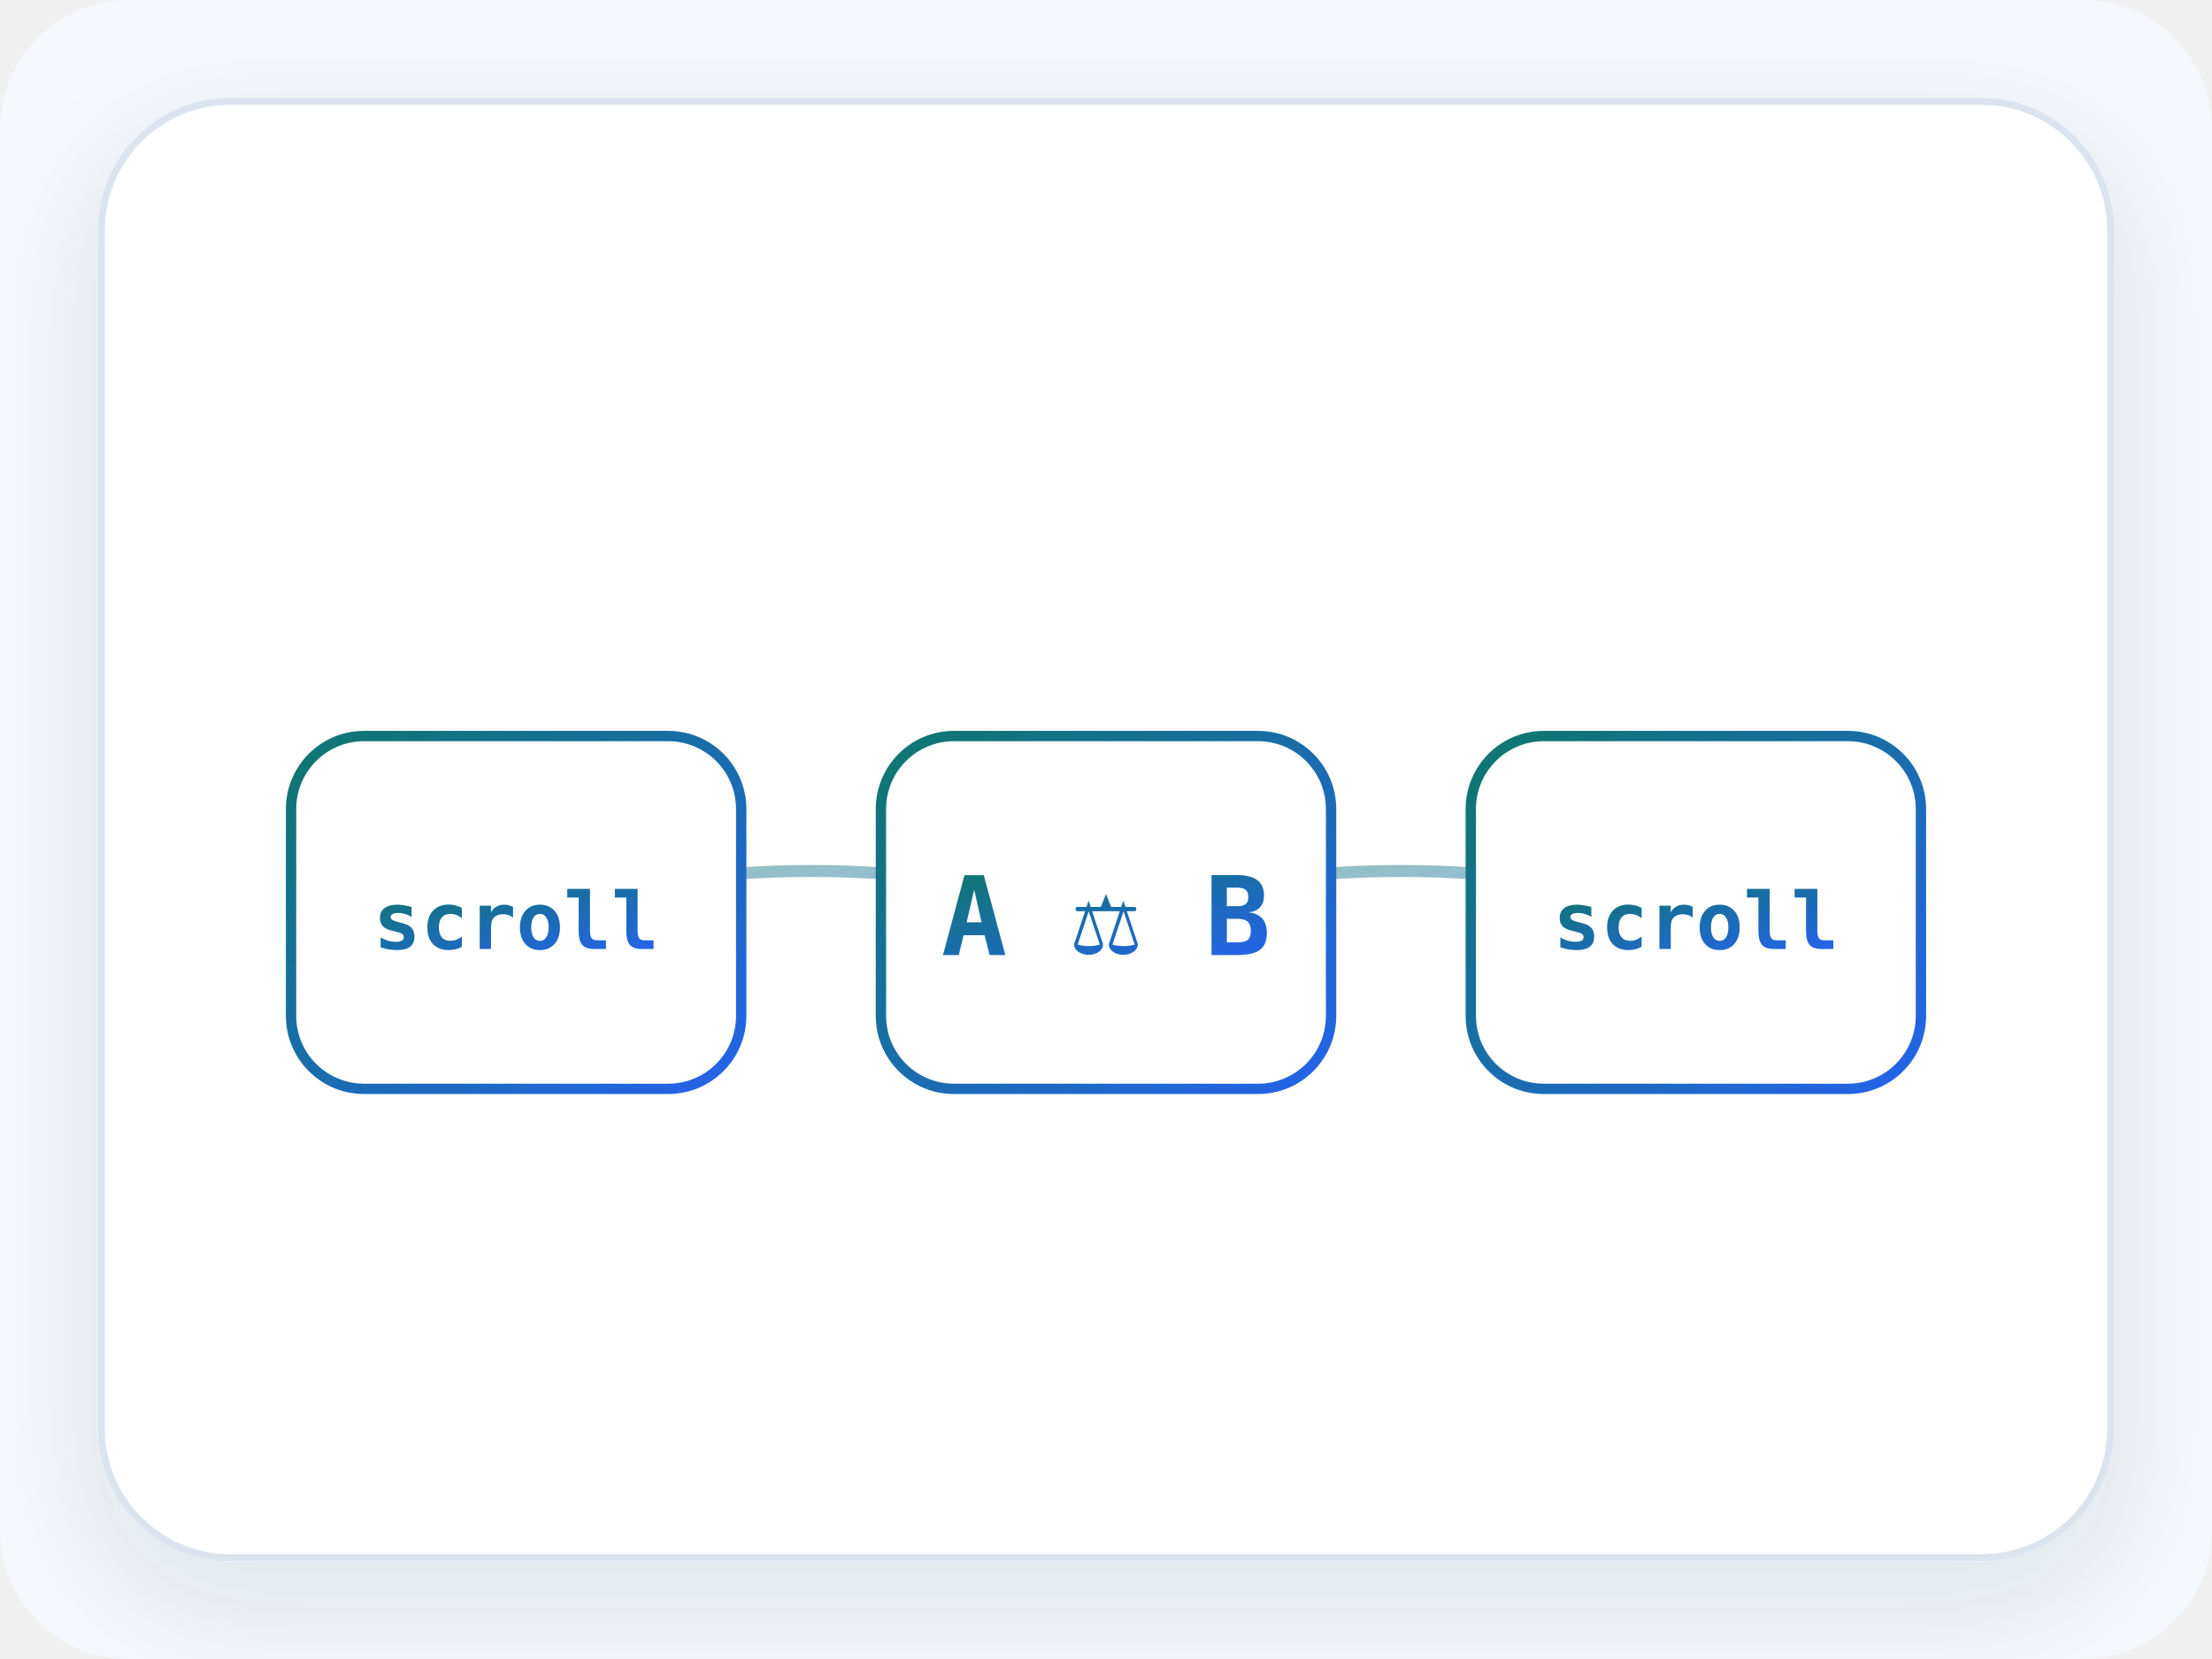
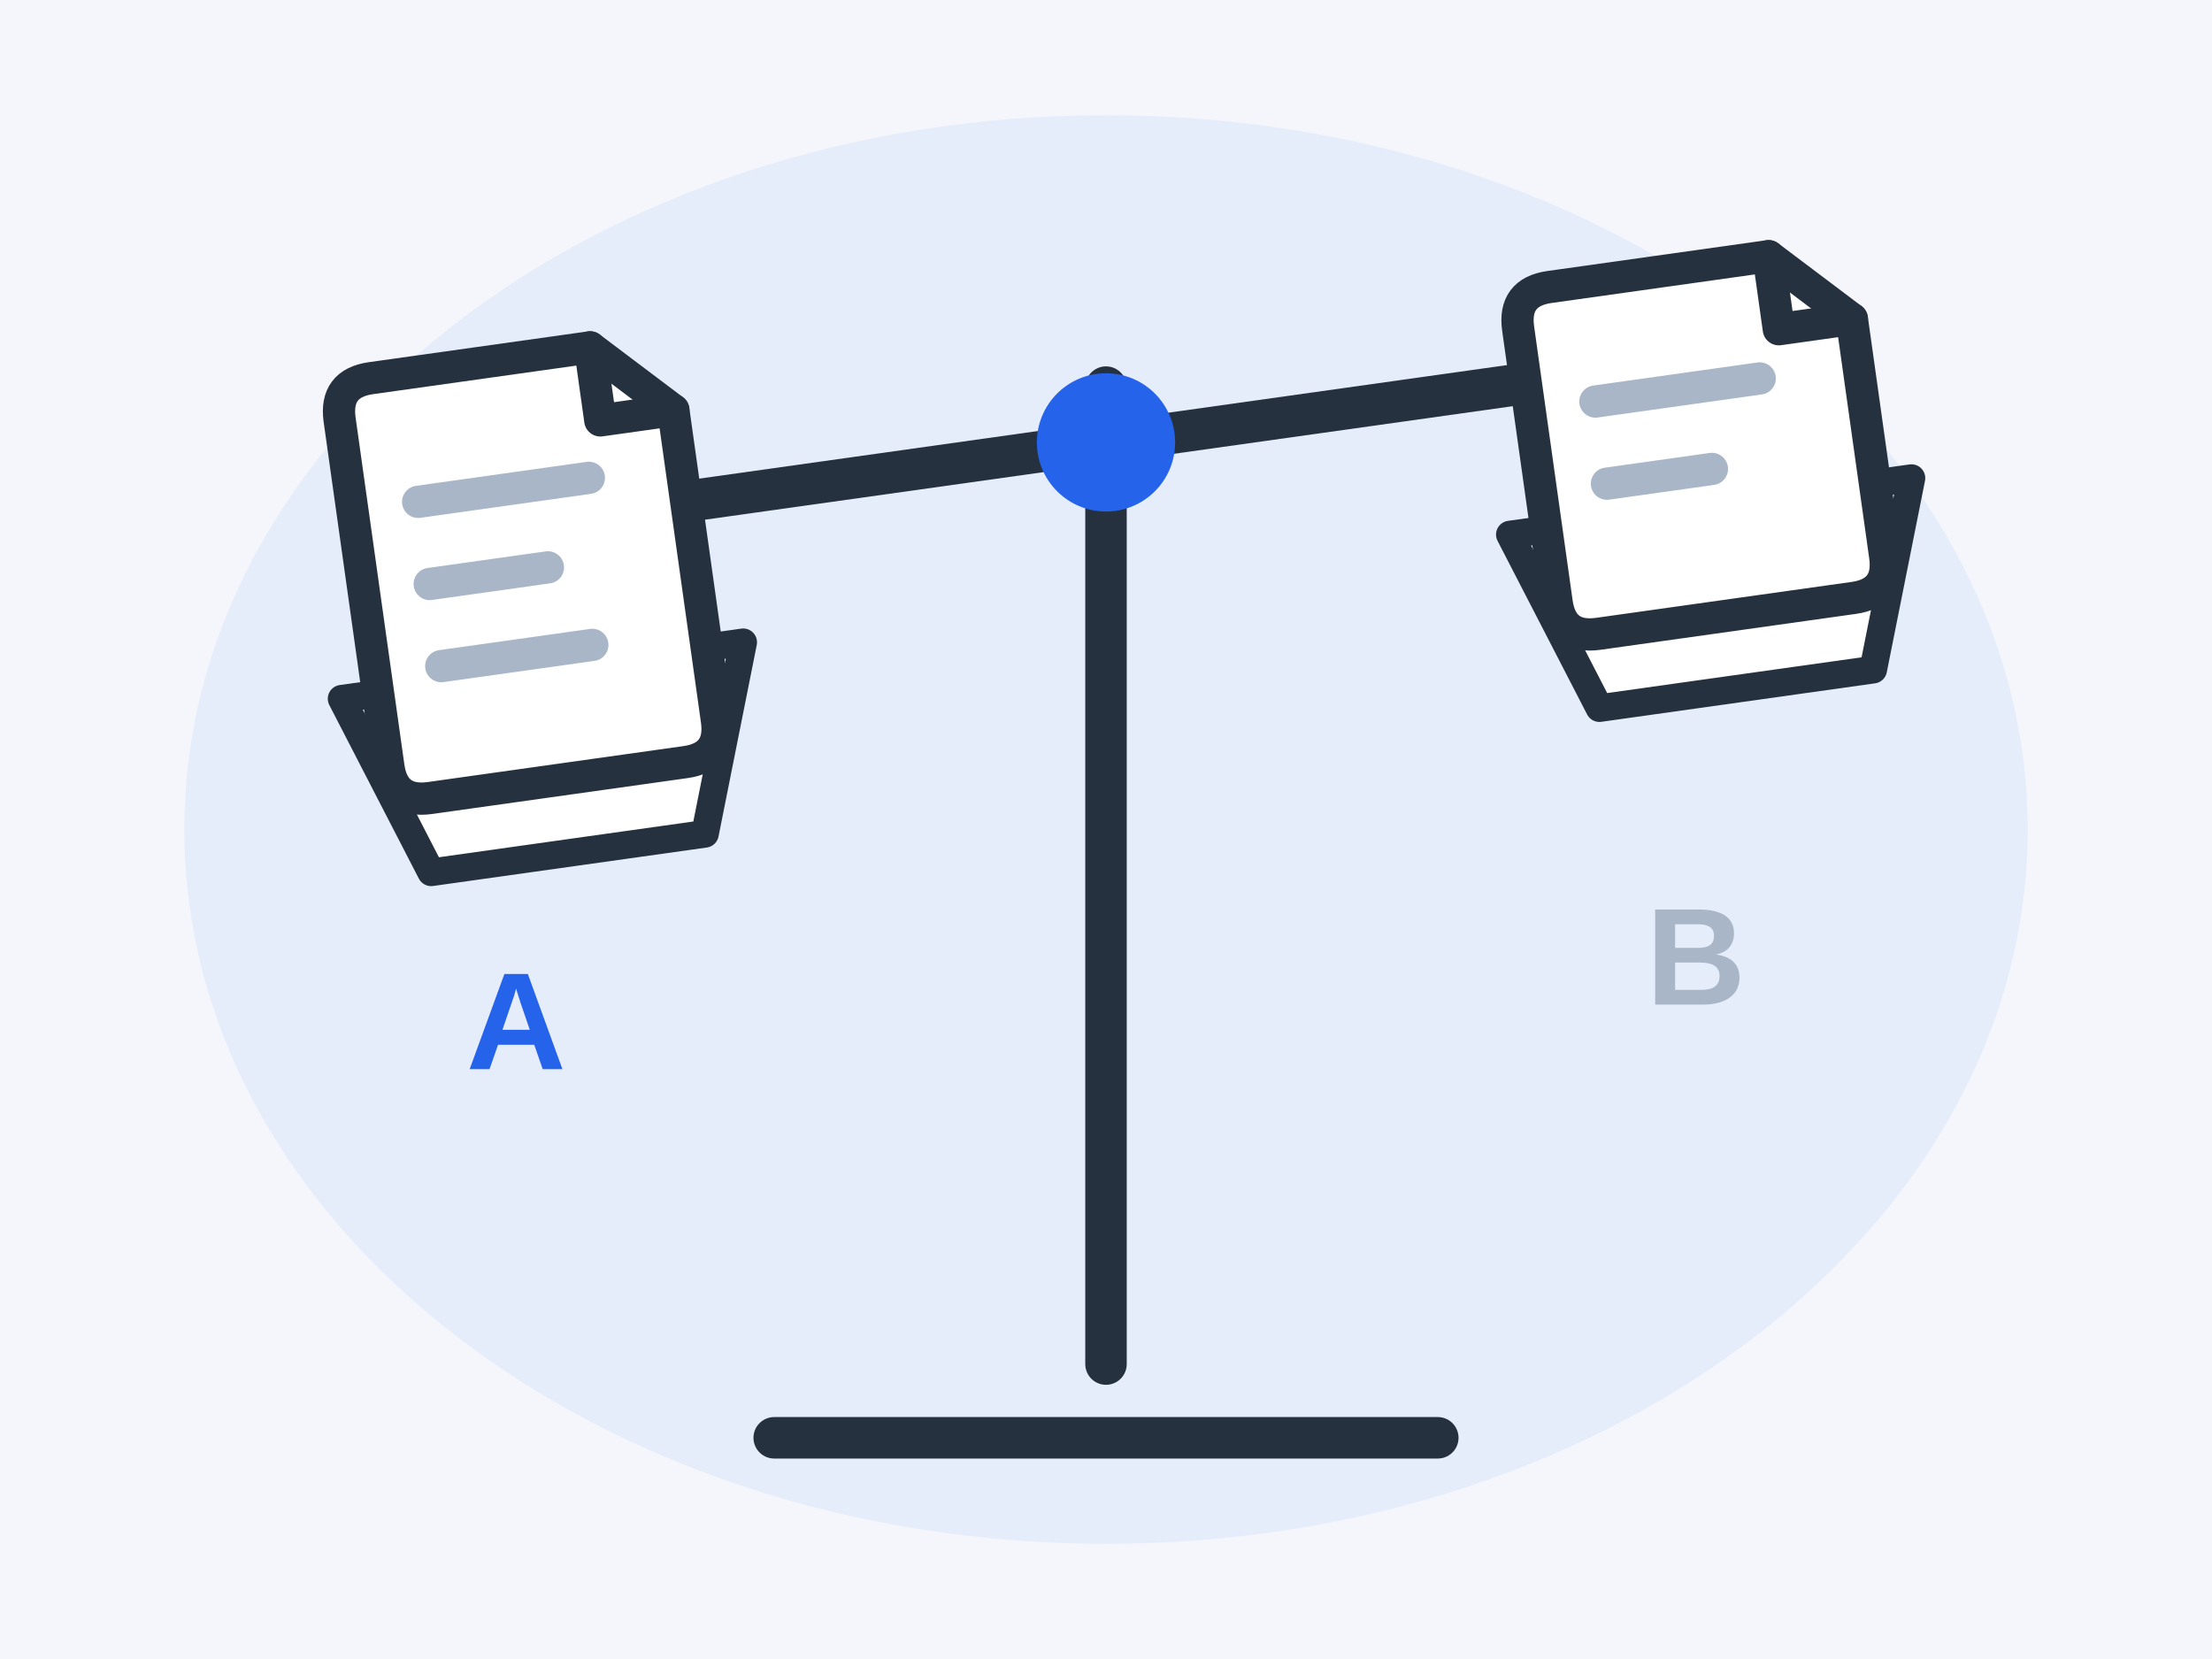
<svg xmlns="http://www.w3.org/2000/svg" viewBox="0 0 480 360" role="img" aria-labelledby="title desc">
-   <defs>
-     <linearGradient id="accent" x1="0" y1="0" x2="1" y2="1">
-       <stop stop-color="#0f766e" />
-       <stop offset="1" stop-color="#2563eb" />
-     </linearGradient>
-     <filter id="shadow" x="-20%" y="-20%" width="140%" height="140%">
-       <feDropShadow dx="0" dy="9" stdDeviation="12" flood-color="#1e293b" flood-opacity=".10" />
-     </filter>
-     <marker id="arrow" markerWidth="8" markerHeight="8" refX="6" refY="3" orient="auto">
-       <path d="M0,0 L0,6 L7,3 z" fill="#2563eb" />
-     </marker>
-   </defs>
-   <rect width="480" height="360" rx="28" fill="#f4f7fb" />
-   <rect x="22" y="22" width="436" height="316" rx="28" fill="#ffffff" stroke="#dbe4ee" stroke-width="1.5" filter="url(#shadow)" />
-   <path d="M 112 198 Q 176 180 240 198" fill="none" stroke="url(#accent)" stroke-width="2.6" opacity=".46" marker-end="url(#arrow)" />
-   <path d="M 240 198 Q 304 180 368 198" fill="none" stroke="url(#accent)" stroke-width="2.6" opacity=".46" marker-end="url(#arrow)" />
-   <g transform="translate(112 198) scale(1.32) translate(-112 -198)">
-     <rect x="75" y="169" width="74" height="58" rx="12" fill="#ffffff" stroke="url(#accent)" stroke-width="1.7" />
-     <text x="112" y="204" text-anchor="middle" font-family="IBM Plex Mono, Menlo, monospace" font-size="13" font-weight="700" fill="url(#accent)">scroll</text>
+   <rect width="480" height="360" fill="#F4F6FB" />
+   <ellipse cx="240" cy="180" rx="200" ry="155" fill="#2563EB" opacity="0.07" />
+   <path d="M 240 84 L 240 296" fill="none" stroke="#26313F" stroke-width="9" stroke-linecap="round" stroke-linejoin="round" />
+   <path d="M 168 312 H 312" fill="none" stroke="#26313F" stroke-width="9" stroke-linecap="round" stroke-linejoin="round" />
+   <g transform="rotate(-8 240 96)">
+     <path d="M 112 96 L 368 96" fill="none" stroke="#26313F" stroke-width="9" stroke-linecap="round" stroke-linejoin="round" />
+     <path d="M 112 96 L 112 128" fill="none" stroke="#C9D4E2" stroke-width="6" stroke-linecap="round" stroke-linejoin="round" />
+     <path d="M 368 96 L 368 128" fill="none" stroke="#C9D4E2" stroke-width="6" stroke-linecap="round" stroke-linejoin="round" />
+     <path d="M 68 128 H 156 L 142 168 H 82 Z" fill="#FFFFFF" stroke="#26313F" stroke-width="6" stroke-linecap="round" stroke-linejoin="round" />
+     <path d="M 324 128 H 412 L 398 168 H 338 Z" fill="#FFFFFF" stroke="#26313F" stroke-width="6" stroke-linecap="round" stroke-linejoin="round" />
+     <path d="M 84 60 H 132 L 148 76 V 144 Q 148 152 140 152 H 84 Q 76 152 76 144 V 68 Q 76 60 84 60 Z" fill="#FFFFFF" stroke="#26313F" stroke-width="7" stroke-linecap="round" stroke-linejoin="round" />
+     <path d="M 132 60 V 76 H 148" fill="none" stroke="#26313F" stroke-width="7" stroke-linecap="round" stroke-linejoin="round" />
+     <path d="M 90.4 88 L 127.8 88" fill="none" stroke="#A9B6C8" stroke-width="7" stroke-linecap="round" stroke-linejoin="round" />
+     <path d="M 90.4 106 L 116.3 106" fill="none" stroke="#A9B6C8" stroke-width="7" stroke-linecap="round" stroke-linejoin="round" />
+     <path d="M 90.4 124 L 123.5 124" fill="none" stroke="#A9B6C8" stroke-width="7" stroke-linecap="round" stroke-linejoin="round" />
+     <path d="M 340 76 H 388 L 404 92 V 144 Q 404 152 396 152 H 340 Q 332 152 332 144 V 84 Q 332 76 340 76 Z" fill="#FFFFFF" stroke="#26313F" stroke-width="7" stroke-linecap="round" stroke-linejoin="round" />
+     <path d="M 388 76 V 92 H 404" fill="none" stroke="#26313F" stroke-width="7" stroke-linecap="round" stroke-linejoin="round" />
+     <path d="M 346.4 102 L 382.4 102" fill="none" stroke="#A9B6C8" stroke-width="7" stroke-linecap="round" stroke-linejoin="round" />
+     <path d="M 346.4 120 L 369.4 120" fill="none" stroke="#A9B6C8" stroke-width="7" stroke-linecap="round" stroke-linejoin="round" />
  </g>
-   <g transform="translate(240 198) scale(1.32) translate(-240 -198)">
-     <rect x="203" y="169" width="74" height="58" rx="12" fill="#ffffff" stroke="url(#accent)" stroke-width="1.7" />
-     <text x="240" y="205" text-anchor="middle" font-family="IBM Plex Mono, Menlo, monospace" font-size="18" font-weight="700" fill="url(#accent)">A ⚖ B</text>
-   </g>
-   <g transform="translate(368 198) scale(1.32) translate(-368 -198)">
-     <rect x="331" y="169" width="74" height="58" rx="12" fill="#ffffff" stroke="url(#accent)" stroke-width="1.7" />
-     <text x="368" y="204" text-anchor="middle" font-family="IBM Plex Mono, Menlo, monospace" font-size="13" font-weight="700" fill="url(#accent)">scroll</text>
-   </g>
+   <circle cx="240" cy="96" r="15" fill="#2563EB" />
+   <text x="112" y="232" text-anchor="middle" font-family="'Segoe UI', 'Helvetica Neue', Arial, sans-serif" font-size="30" font-weight="700" fill="#2563EB">A</text>
+   <text x="368" y="218" text-anchor="middle" font-family="'Segoe UI', 'Helvetica Neue', Arial, sans-serif" font-size="30" font-weight="700" fill="#A9B6C8">B</text>
</svg>
